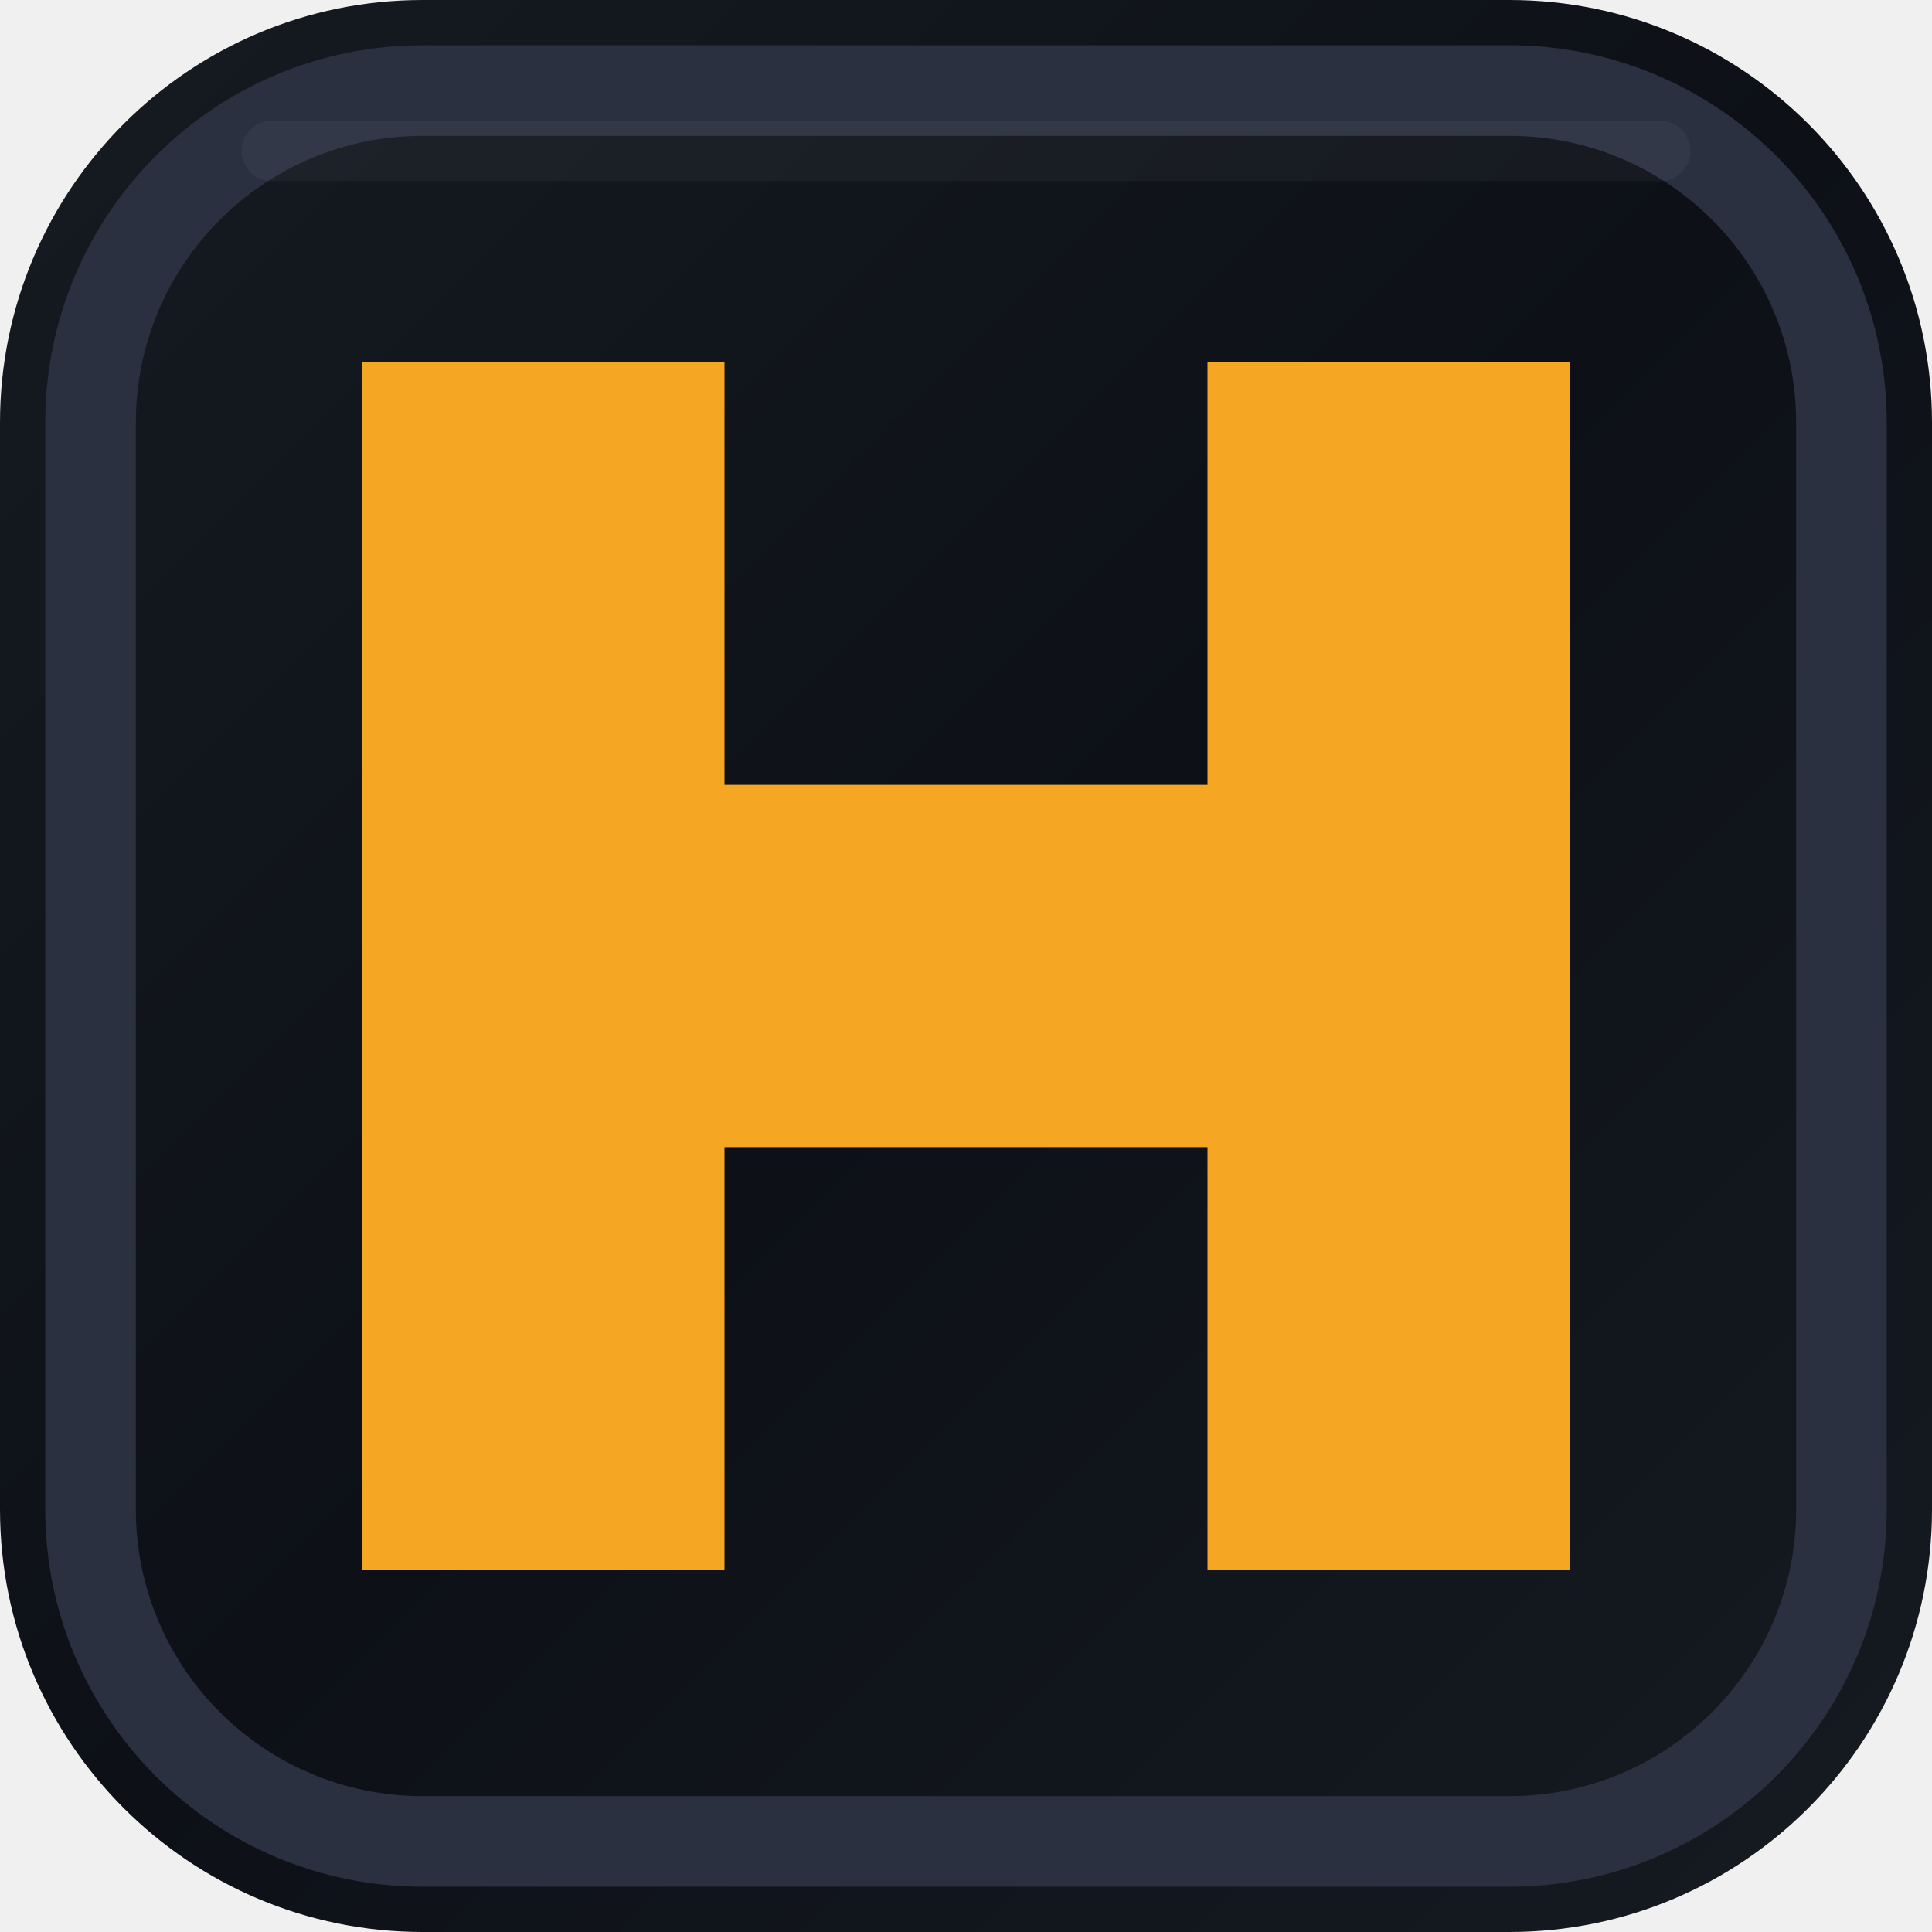
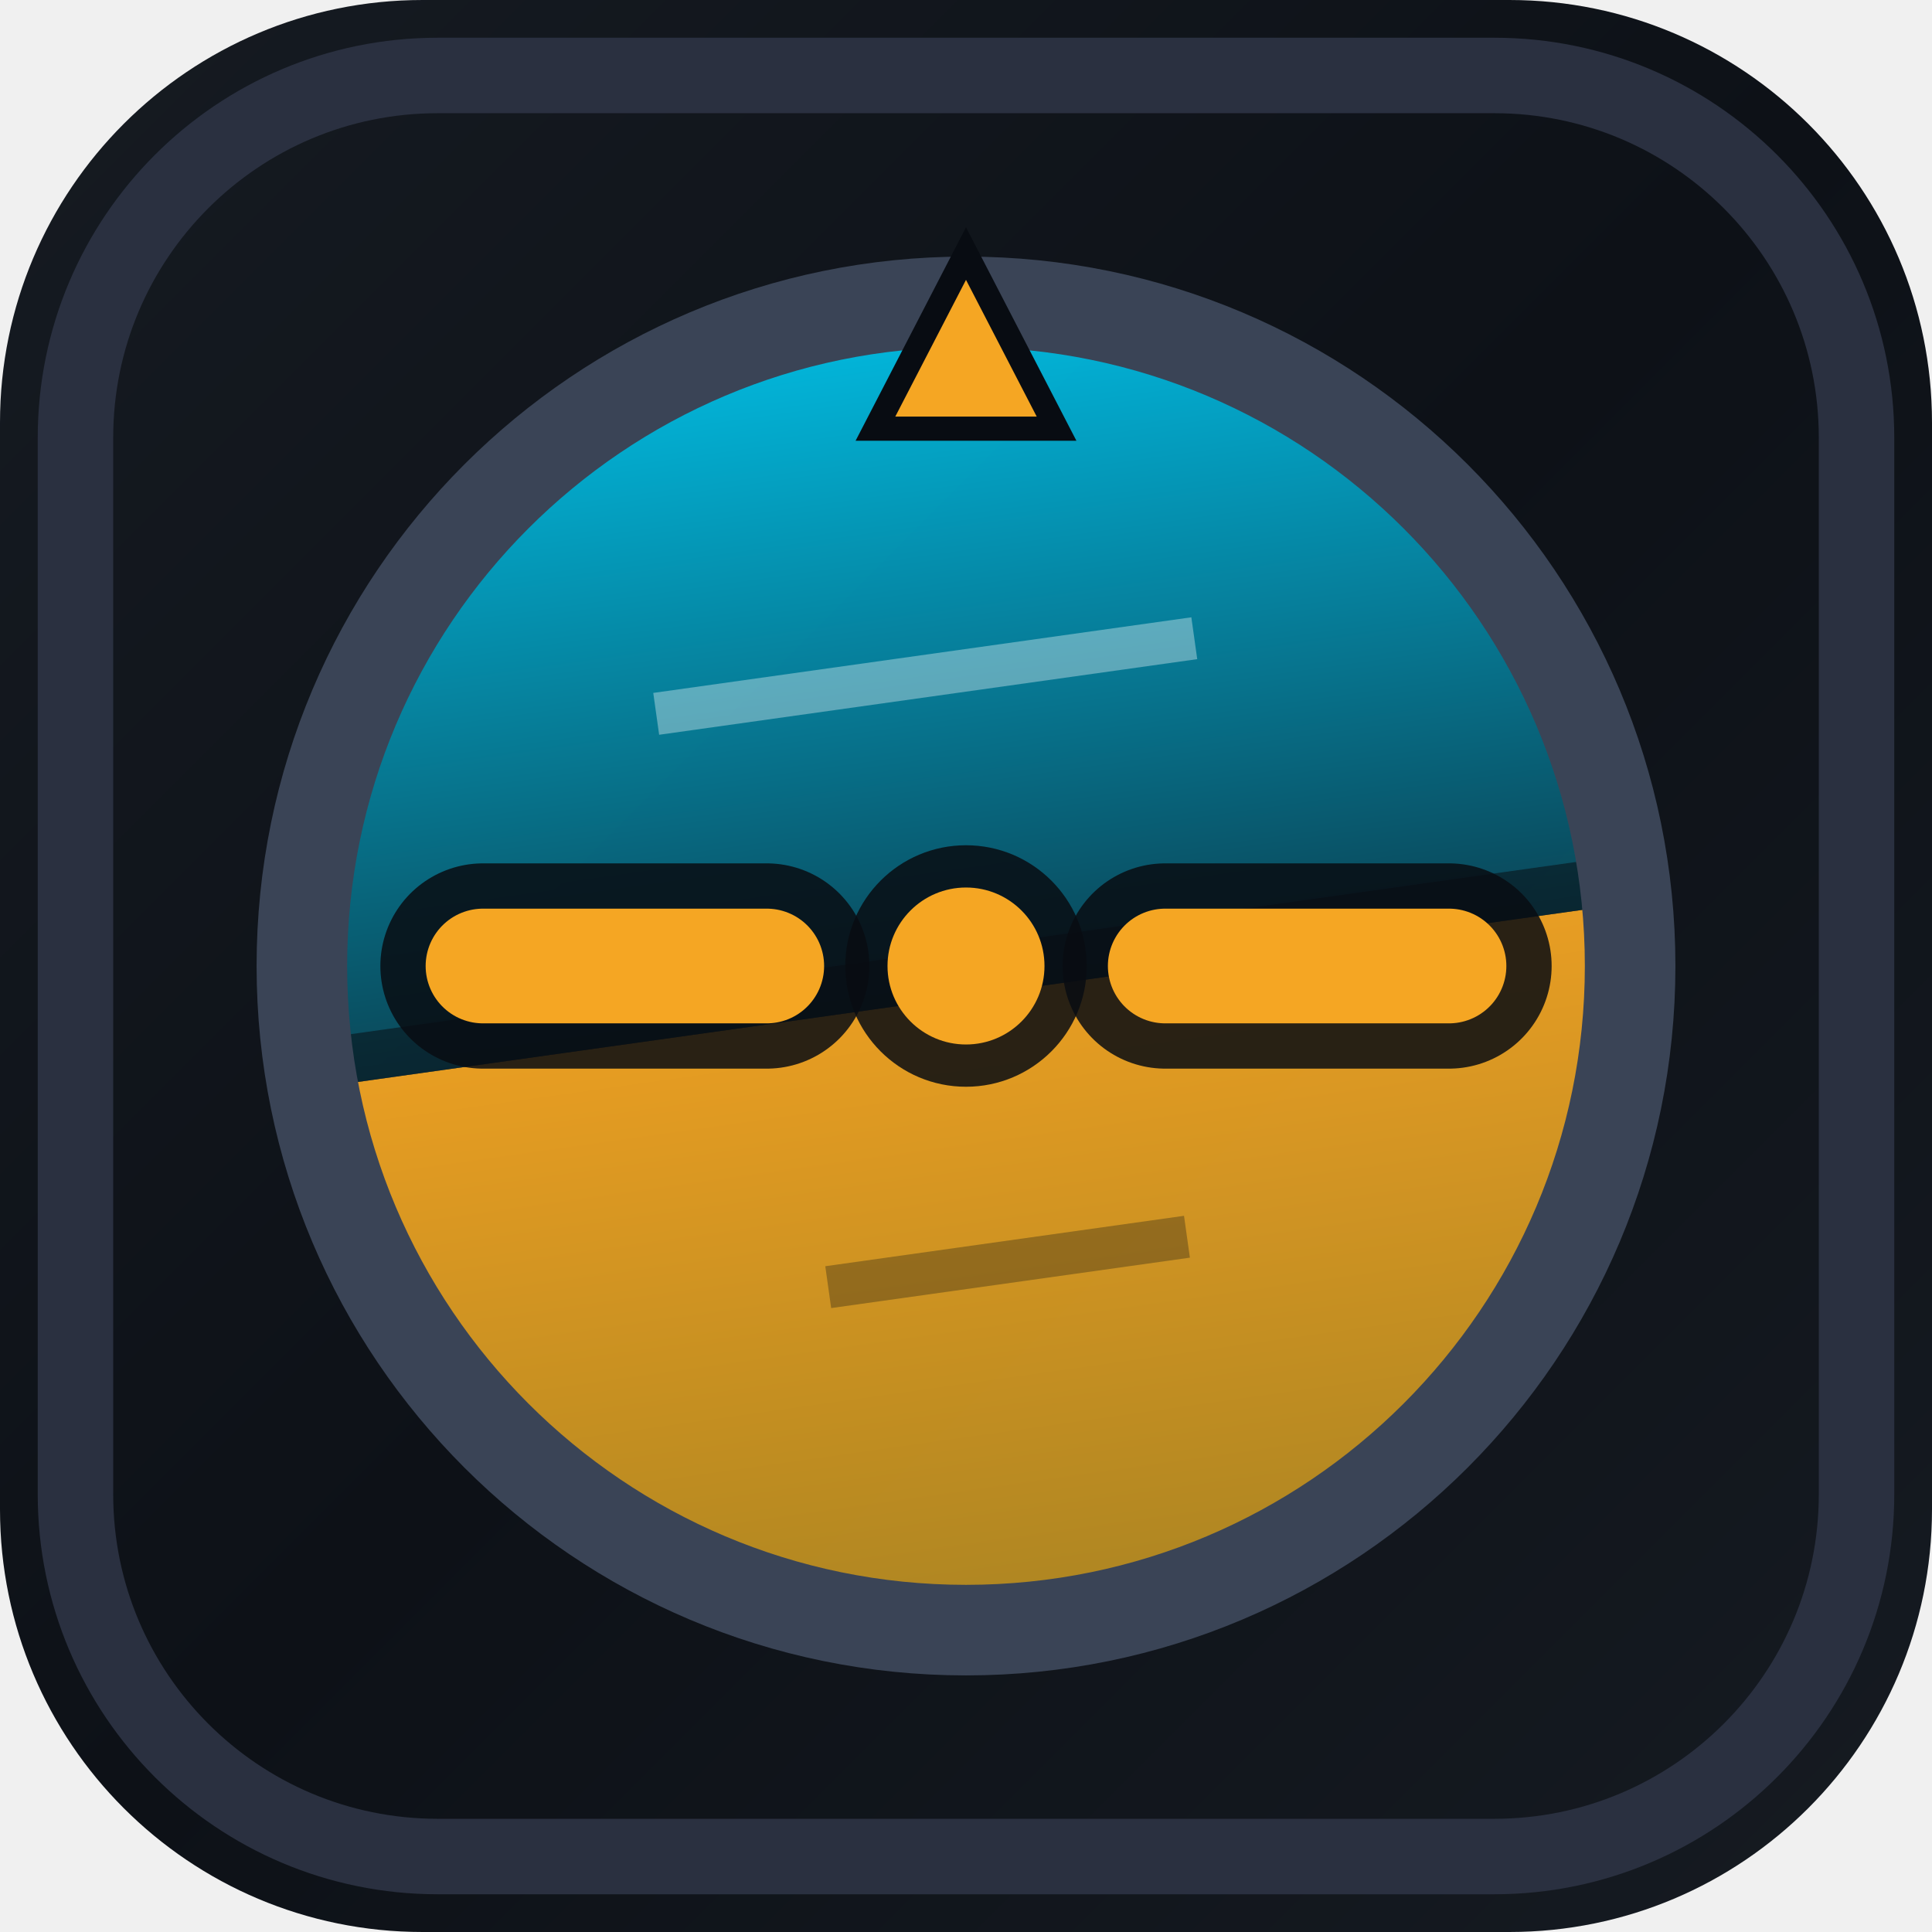
<svg xmlns="http://www.w3.org/2000/svg" width="32" height="32" viewBox="0 0 32 32">
  <defs>
-     <linearGradient id="bg" x1="0" y1="0" x2="1" y2="1">
+     <linearGradient id="panel" x1="0" y1="0" x2="1" y2="1">
      <stop offset="0%" stop-color="#161b22" />
      <stop offset="50%" stop-color="#0d1117" />
      <stop offset="100%" stop-color="#161b22" />
    </linearGradient>
+     <clipPath id="face">
+       <circle cx="16" cy="16" r="11" />
+     </clipPath>
+     <linearGradient id="sky" x1="16" y1="4" x2="16" y2="16.5" gradientUnits="userSpaceOnUse">
+       <stop offset="0" stop-color="#00d4ff" stop-opacity="0.92" />
+       <stop offset="1" stop-color="#0a4a5c" stop-opacity="0.92" />
+     </linearGradient>
+     <linearGradient id="earth" x1="16" y1="16.5" x2="16" y2="28" gradientUnits="userSpaceOnUse">
+       <stop offset="0" stop-color="#f5a623" stop-opacity="0.94" />
+       <stop offset="1" stop-color="#b08a22" stop-opacity="0.94" />
+     </linearGradient>
  </defs>
-   <rect width="32" height="32" rx="7" fill="url(#bg)" />
-   <rect x="1.5" y="1.5" width="29" height="29" rx="5.5" fill="none" stroke="#2a3040" stroke-width="1.5" />
-   <rect x="4" y="2" width="24" height="1" rx="0.5" fill="white" opacity="0.04" />
-   <path d="M6 6h6v7h8V6h6v20h-6v-7h-8v7H6z" fill="#f5a623" />
+   <rect width="32" height="32" rx="7" fill="url(#panel)" />
+   <rect x="1.25" y="1.25" width="29.5" height="29.5" rx="6" fill="none" stroke="#2a3040" stroke-width="1.25" />
+   <g clip-path="url(#face)">
+     <g transform="rotate(-8 16 16)">
+       <rect x="-8" y="-8" width="48" height="24.5" fill="url(#sky)" />
+       <rect x="-8" y="16.5" width="48" height="48" fill="url(#earth)" />
+       <rect x="-8" y="15.7" width="48" height="0.8" fill="#080c12" opacity="0.55" />
+       <rect x="11.5" y="10.8" width="9" height="0.7" fill="#ffffff" opacity="0.35" />
+       <rect x="13" y="20.6" width="6" height="0.7" fill="#080c12" opacity="0.3" />
+     </g>
+   </g>
+   <circle cx="16" cy="16" r="11" fill="none" stroke="#3a4456" stroke-width="1.5" />
+   <g stroke="#080c12" stroke-width="3.4" stroke-linecap="round" opacity="0.85">
+     <line x1="8" y1="16" x2="12.7" y2="16" />
+     <line x1="19.3" y1="16" x2="24" y2="16" />
+   </g>
+   <g stroke="#f5a623" stroke-width="1.9" stroke-linecap="round">
+     <line x1="8" y1="16" x2="12.7" y2="16" />
+     <line x1="19.3" y1="16" x2="24" y2="16" />
+   </g>
+   <circle cx="16" cy="16" r="2" fill="#080c12" opacity="0.85" />
+   <circle cx="16" cy="16" r="1.3" fill="#f5a623" />
+   <path d="M16 4.2 L14.5 7.1 L17.5 7.1 Z" fill="#f5a623" stroke="#080c12" stroke-width="0.4" />
</svg>
